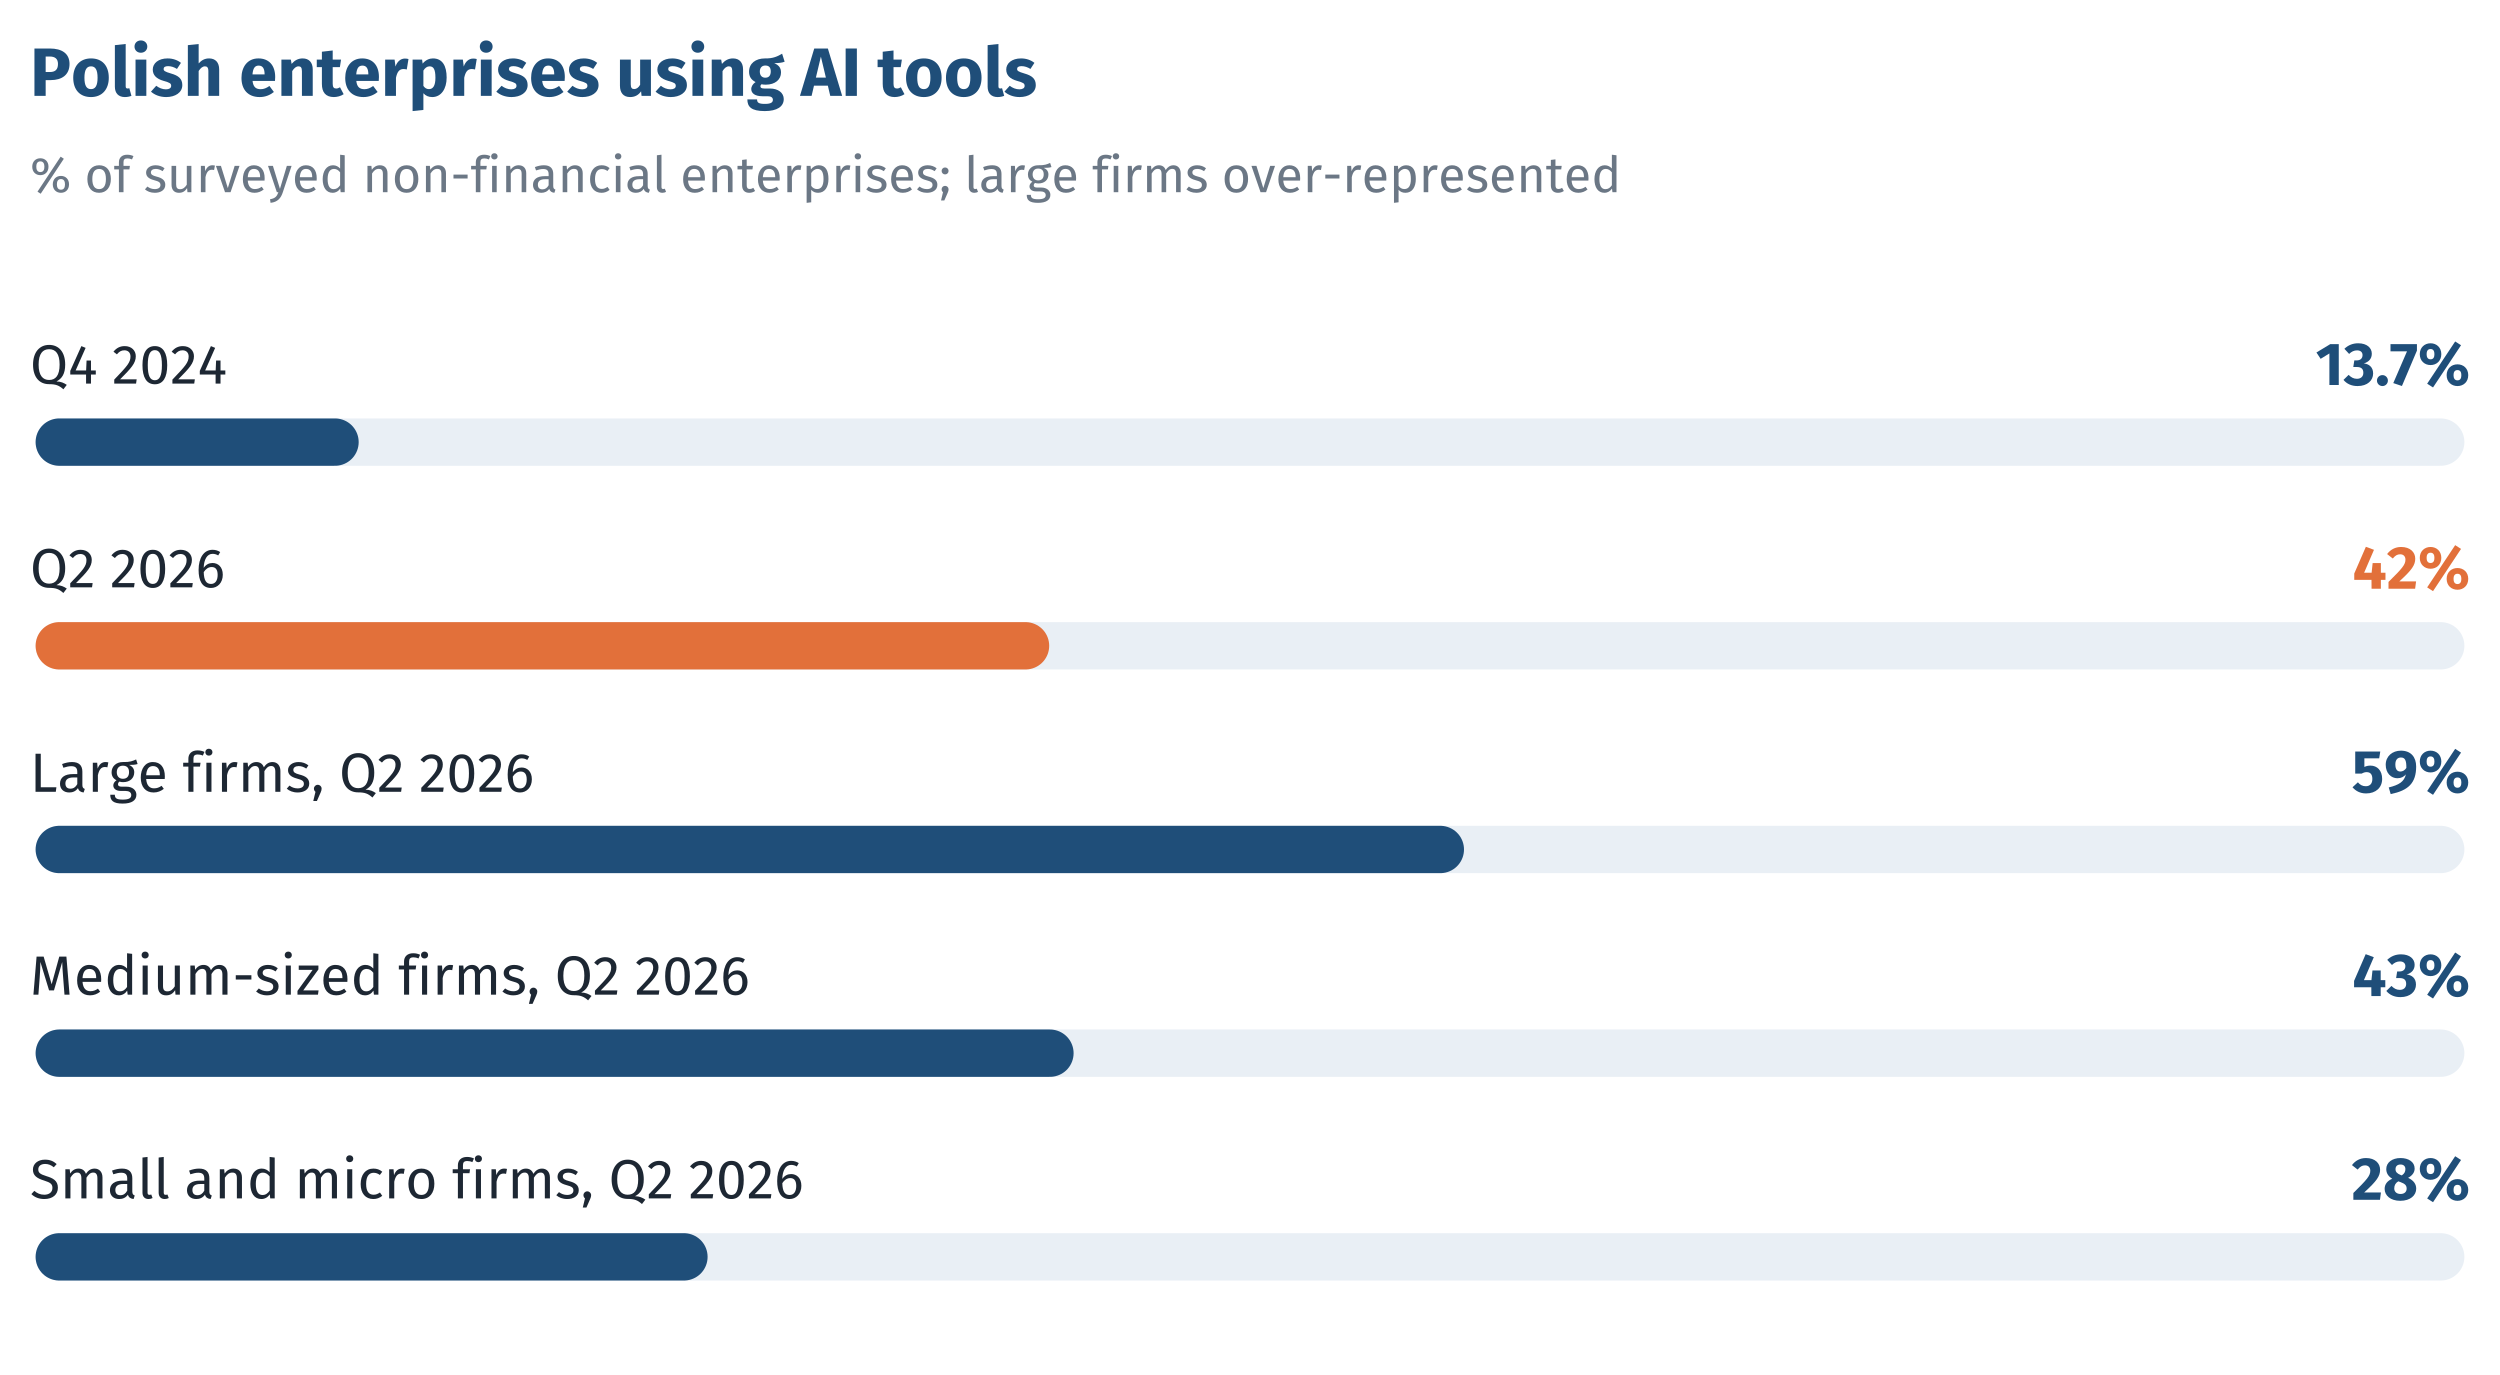
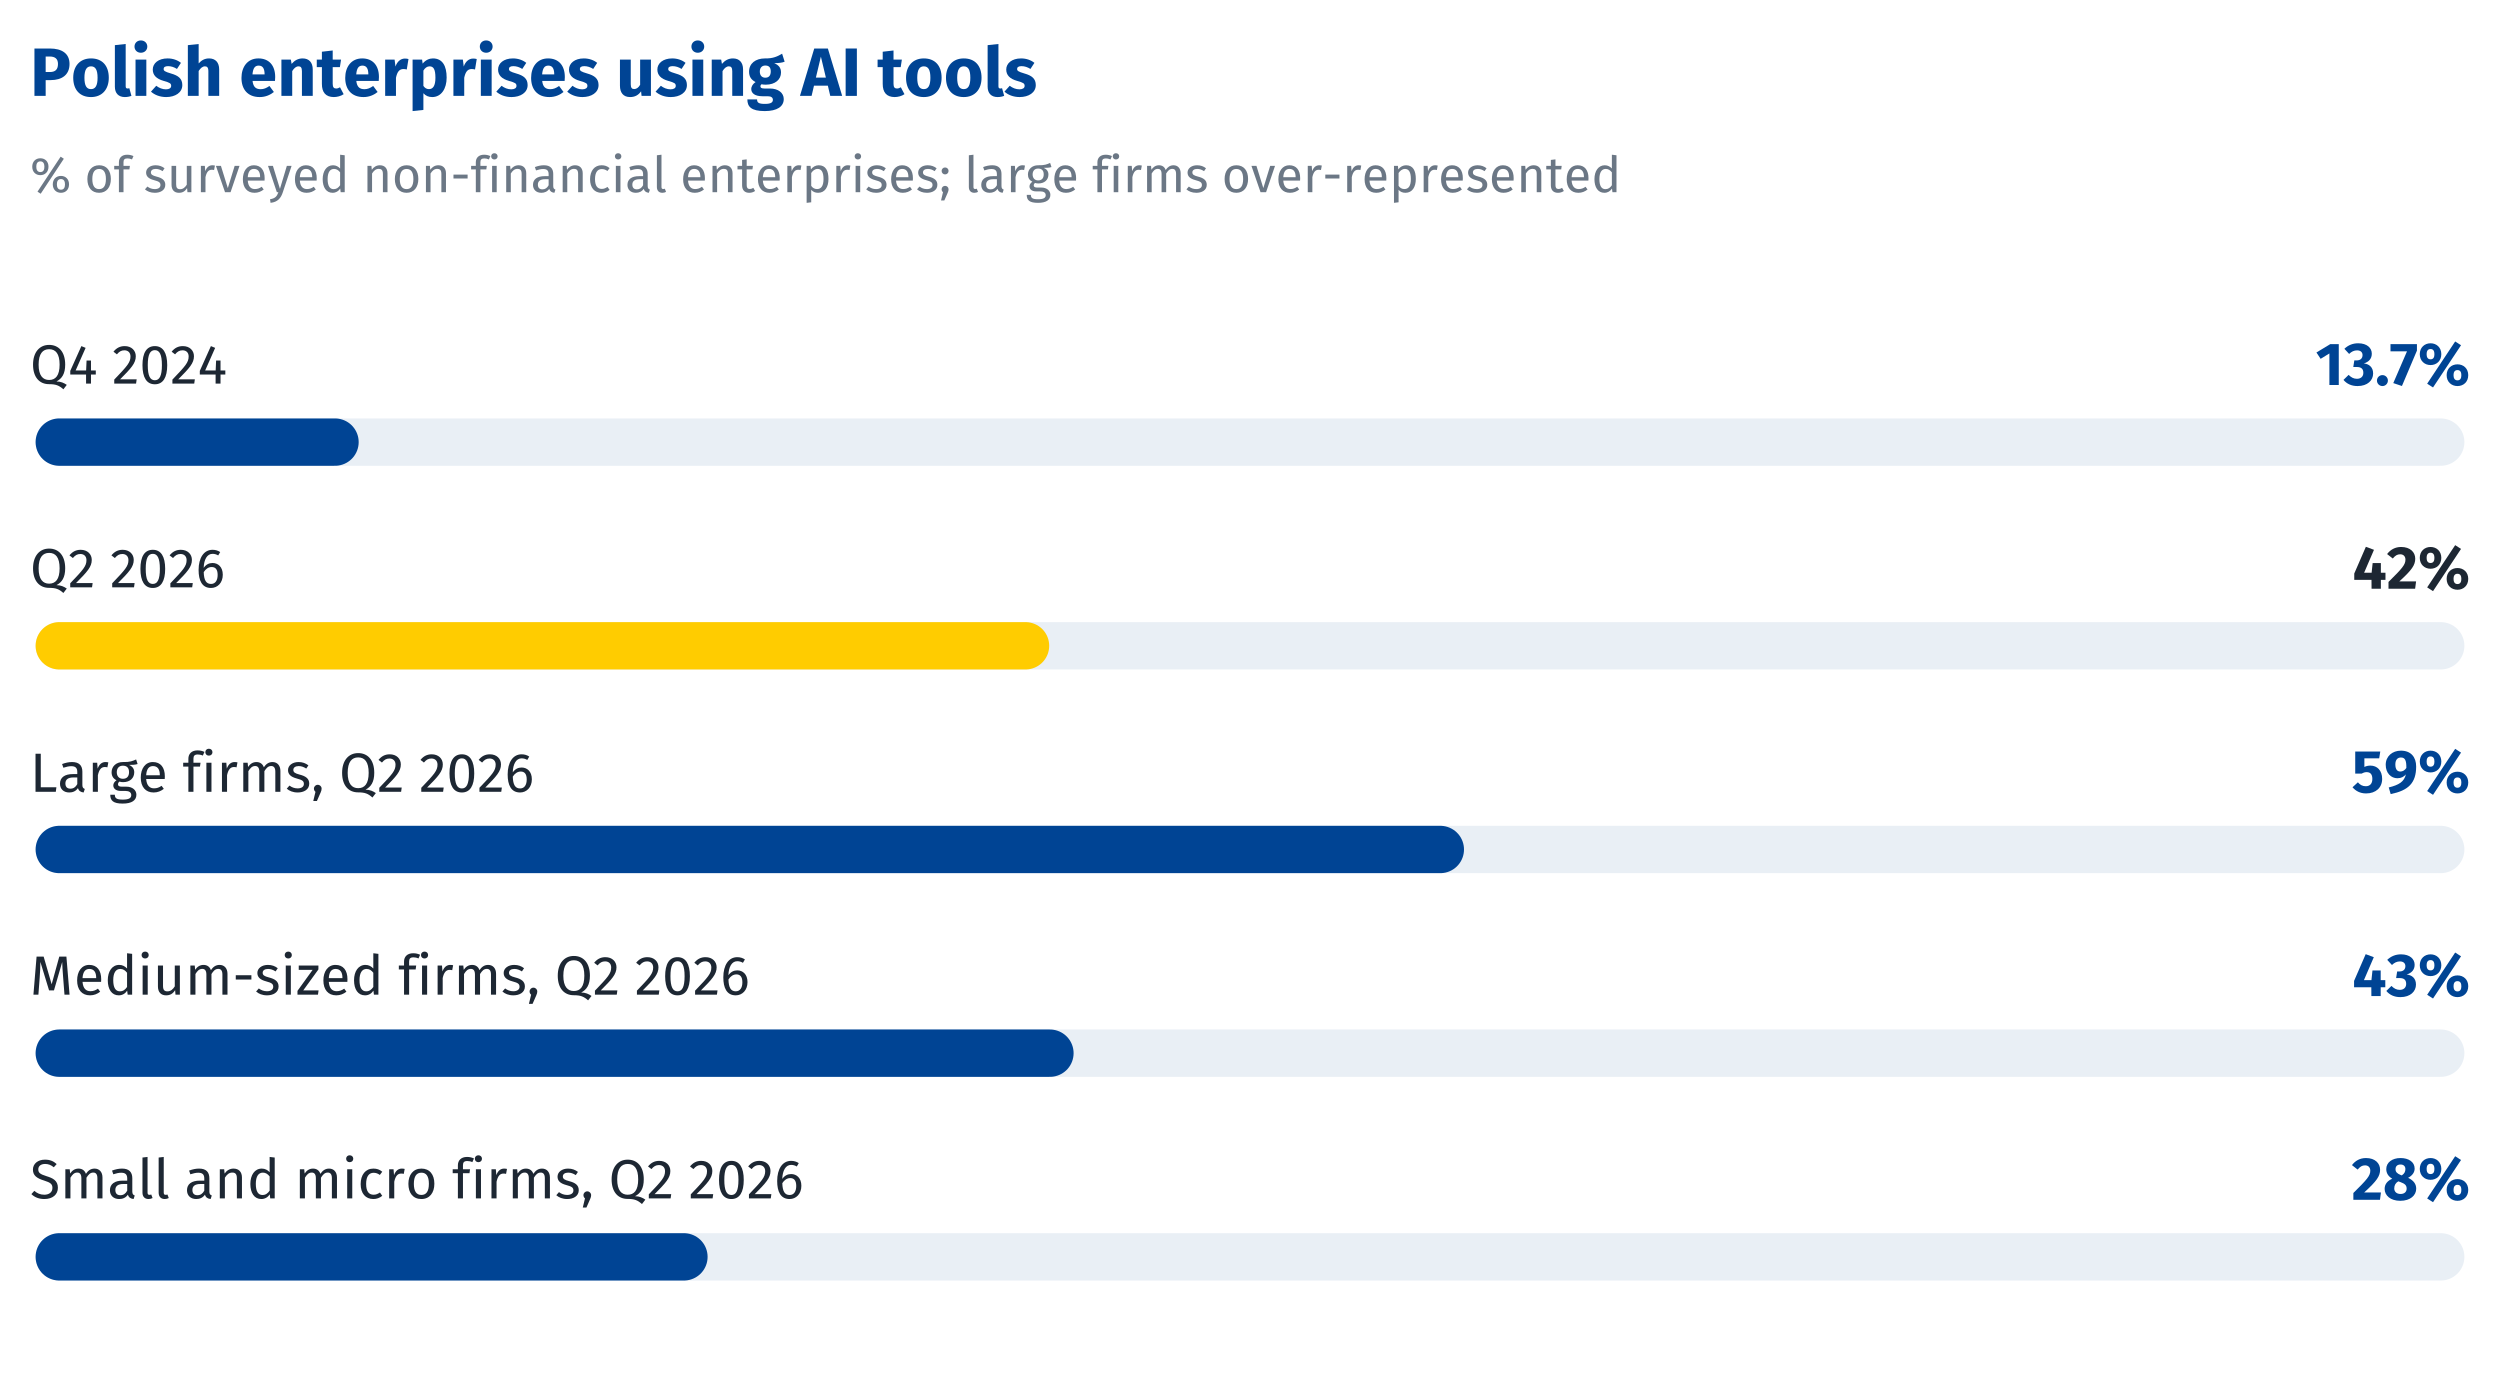
<svg xmlns="http://www.w3.org/2000/svg" xmlns:xlink="http://www.w3.org/1999/xlink" width="475.2pt" height="261.36pt" viewBox="0 0 475.2 261.36" version="1.1">
  <defs>
    <style type="text/css">*{stroke-linejoin: round; stroke-linecap: butt}</style>
  </defs>
  <g id="figure_1">
    <g id="patch_1">
      <path d="M 0 261.36  L 475.2 261.36  L 475.2 0  L 0 0  L 0 261.36  z " style="fill: none" />
    </g>
    <g id="axes_1">
      <g id="line2d_1">
-         <path d="M 11.268 84.036  L 463.932 84.036  " clip-path="url(#p36717ff210)" style="fill: none; stroke: #e9eff5; stroke-width: 9; stroke-linecap: round" />
+         <path d="M 11.268 84.036  L 463.932 84.036  " clip-path="url(#p7f6b5320e0)" style="fill: none; stroke: #e9eff5; stroke-width: 9; stroke-linecap: round" />
      </g>
      <g id="line2d_2">
-         <path d="M 11.268 122.753  L 463.932 122.753  " clip-path="url(#p36717ff210)" style="fill: none; stroke: #e9eff5; stroke-width: 9; stroke-linecap: round" />
+         <path d="M 11.268 122.753  L 463.932 122.753  " clip-path="url(#p7f6b5320e0)" style="fill: none; stroke: #e9eff5; stroke-width: 9; stroke-linecap: round" />
      </g>
      <g id="line2d_3">
-         <path d="M 11.268 161.47  L 463.932 161.47  " clip-path="url(#p36717ff210)" style="fill: none; stroke: #e9eff5; stroke-width: 9; stroke-linecap: round" />
+         <path d="M 11.268 161.47  L 463.932 161.47  " clip-path="url(#p7f6b5320e0)" style="fill: none; stroke: #e9eff5; stroke-width: 9; stroke-linecap: round" />
      </g>
      <g id="line2d_4">
-         <path d="M 11.268 200.187  L 463.932 200.187  " clip-path="url(#p36717ff210)" style="fill: none; stroke: #e9eff5; stroke-width: 9; stroke-linecap: round" />
+         <path d="M 11.268 200.187  L 463.932 200.187  " clip-path="url(#p7f6b5320e0)" style="fill: none; stroke: #e9eff5; stroke-width: 9; stroke-linecap: round" />
      </g>
      <g id="line2d_5">
-         <path d="M 11.268 238.904  L 463.932 238.904  " clip-path="url(#p36717ff210)" style="fill: none; stroke: #e9eff5; stroke-width: 9; stroke-linecap: round" />
+         <path d="M 11.268 238.904  L 463.932 238.904  " clip-path="url(#p7f6b5320e0)" style="fill: none; stroke: #e9eff5; stroke-width: 9; stroke-linecap: round" />
      </g>
      <g id="line2d_6">
-         <path d="M 11.268 84.036  L 63.677 84.036  " clip-path="url(#p36717ff210)" style="fill: none; stroke: #1f4e79; stroke-width: 9; stroke-linecap: round" />
+         <path d="M 11.268 84.036  L 63.677 84.036  " clip-path="url(#p7f6b5320e0)" style="fill: none; stroke: #004494; stroke-width: 9; stroke-linecap: round" />
      </g>
      <g id="line2d_7">
-         <path d="M 11.268 122.753  L 194.931 122.753  " clip-path="url(#p36717ff210)" style="fill: none; stroke: #e2703a; stroke-width: 9; stroke-linecap: round" />
+         <path d="M 11.268 122.753  L 194.931 122.753  " clip-path="url(#p7f6b5320e0)" style="fill: none; stroke: #ffcc00; stroke-width: 9; stroke-linecap: round" />
      </g>
      <g id="line2d_8">
-         <path d="M 11.268 161.47  L 273.776 161.47  " clip-path="url(#p36717ff210)" style="fill: none; stroke: #1f4e79; stroke-width: 9; stroke-linecap: round" />
+         <path d="M 11.268 161.47  L 273.776 161.47  " clip-path="url(#p7f6b5320e0)" style="fill: none; stroke: #004494; stroke-width: 9; stroke-linecap: round" />
      </g>
      <g id="line2d_9">
-         <path d="M 11.268 200.187  L 199.569 200.187  " clip-path="url(#p36717ff210)" style="fill: none; stroke: #1f4e79; stroke-width: 9; stroke-linecap: round" />
+         <path d="M 11.268 200.187  L 199.569 200.187  " clip-path="url(#p7f6b5320e0)" style="fill: none; stroke: #004494; stroke-width: 9; stroke-linecap: round" />
      </g>
      <g id="line2d_10">
-         <path d="M 11.268 238.904  L 130 238.904  " clip-path="url(#p36717ff210)" style="fill: none; stroke: #1f4e79; stroke-width: 9; stroke-linecap: round" />
+         <path d="M 11.268 238.904  L 130 238.904  " clip-path="url(#p7f6b5320e0)" style="fill: none; stroke: #004494; stroke-width: 9; stroke-linecap: round" />
      </g>
      <g id="text_1">
        <g style="fill: #1d2733" transform="translate(5.7024 72.91753) scale(0.105 -0.105)">
          <defs>
            <path id="FiraSans-Regular-51" d="M 3066 250  C 3693 576 4077 1120 4077 2202  C 4077 3686 3322 4486 2214 4486  C 1114 4486 352 3648 352 2195  C 352 717 1114 -64 2202 -64  C 3002 -64 3366 -211 3866 -659  L 4262 -147  C 3949 70 3571 250 3066 250  z M 998 2195  C 998 3469 1478 3987 2214 3987  C 2970 3987 3430 3469 3430 2202  C 3430 922 2957 422 2214 422  C 1498 422 998 922 998 2195  z " transform="scale(0.015625)" />
            <path id="FiraSans-Regular-34" d="M 3213 1523  L 2656 1523  L 2656 2675  L 2144 2675  L 2093 1523  L 877 1523  L 2035 4141  L 1542 4346  L 256 1478  L 256 1056  L 2086 1056  L 2086 0  L 2656 0  L 2656 1056  L 3213 1056  L 3213 1523  z " transform="scale(0.015625)" />
            <path id="FiraSans-Regular-20" transform="scale(0.015625)" />
            <path id="FiraSans-Regular-32" d="M 1459 4346  C 922 4346 506 4128 160 3699  L 557 3392  C 832 3718 1069 3859 1427 3859  C 1843 3859 2131 3597 2131 3149  C 2131 2451 1760 2042 250 467  L 250 0  L 2778 0  L 2848 493  L 922 493  C 2234 1805 2746 2374 2746 3174  C 2746 3840 2246 4346 1459 4346  z " transform="scale(0.015625)" />
            <path id="FiraSans-Regular-30" d="M 1786 4346  C 826 4346 352 3558 352 2138  C 352 717 826 -77 1786 -77  C 2746 -77 3219 717 3219 2138  C 3219 3552 2746 4346 1786 4346  z M 1786 3878  C 2317 3878 2605 3392 2605 2138  C 2605 877 2317 390 1786 390  C 1248 390 966 877 966 2138  C 966 3392 1248 3878 1786 3878  z " transform="scale(0.015625)" />
          </defs>
          <use xlink:href="#FiraSans-Regular-51" />
          <use xlink:href="#FiraSans-Regular-34" transform="translate(68.89999 0)" />
          <use xlink:href="#FiraSans-Regular-20" transform="translate(122.1 0)" />
          <use xlink:href="#FiraSans-Regular-32" transform="translate(148.6 0)" />
          <use xlink:href="#FiraSans-Regular-30" transform="translate(198.1 0)" />
          <use xlink:href="#FiraSans-Regular-32" transform="translate(253.8999 0)" />
          <use xlink:href="#FiraSans-Regular-34" transform="translate(303.3999 0)" />
        </g>
      </g>
      <g id="text_2">
-         <g style="fill: #1f4e79" transform="translate(440.16 73.18604) scale(0.115 -0.115)">
+         <g style="fill: #004494" transform="translate(440.16 73.18604) scale(0.115 -0.115)">
          <defs>
            <path id="FiraSans-Bold-31" d="M 2445 4326  L 1542 4326  L 83 3443  L 525 2771  L 1453 3341  L 1453 0  L 2445 0  L 2445 4326  z " transform="scale(0.015625)" />
            <path id="FiraSans-Bold-33" d="M 1530 4416  C 954 4416 474 4218 70 3834  L 570 3290  C 826 3539 1094 3667 1414 3667  C 1766 3667 1990 3482 1990 3168  C 1990 2810 1754 2605 1370 2605  L 1120 2605  L 1011 1907  L 1370 1907  C 1824 1907 2074 1741 2074 1286  C 2074 890 1798 659 1402 659  C 1062 659 806 787 518 1075  L -26 544  C 314 134 806 -109 1459 -109  C 2528 -109 3110 499 3110 1222  C 3110 1907 2662 2227 2125 2285  C 2656 2438 2970 2790 2970 3315  C 2970 3923 2464 4416 1530 4416  z " transform="scale(0.015625)" />
            <path id="FiraSans-Bold-2e" d="M 768 1050  C 442 1050 186 787 186 474  C 186 154 442 -109 768 -109  C 1088 -109 1344 154 1344 474  C 1344 787 1088 1050 768 1050  z " transform="scale(0.015625)" />
            <path id="FiraSans-Bold-37" d="M 2880 4326  L 83 4326  L 83 3565  L 1830 3565  L 378 205  L 1293 -102  L 2880 3642  L 2880 4326  z " transform="scale(0.015625)" />
            <path id="FiraSans-Bold-25" d="M 3930 4608  L 966 141  L 1587 -256  L 4550 4211  L 3930 4608  z M 1325 4416  C 691 4416 186 3968 186 3264  C 186 2560 691 2112 1325 2112  C 1965 2112 2464 2560 2464 3264  C 2464 3968 1965 4416 1325 4416  z M 1325 3808  C 1658 3808 1734 3533 1734 3264  C 1734 2989 1658 2720 1325 2720  C 992 2720 909 2995 909 3264  C 909 3539 992 3808 1325 3808  z M 4173 2189  C 3533 2189 3027 1747 3027 1043  C 3027 333 3533 -109 4173 -109  C 4813 -109 5312 333 5312 1043  C 5312 1747 4813 2189 4173 2189  z M 4173 1581  C 4506 1581 4582 1312 4582 1043  C 4582 768 4506 493 4173 493  C 3840 493 3757 774 3757 1043  C 3757 1312 3840 1581 4173 1581  z " transform="scale(0.015625)" />
          </defs>
          <use xlink:href="#FiraSans-Bold-31" />
          <use xlink:href="#FiraSans-Bold-33" transform="translate(46.39999 0)" />
          <use xlink:href="#FiraSans-Bold-2e" transform="translate(98.39998 0)" />
          <use xlink:href="#FiraSans-Bold-37" transform="translate(122.4 0)" />
          <use xlink:href="#FiraSans-Bold-25" transform="translate(169.2 0)" />
        </g>
      </g>
      <g id="text_3">
        <g style="fill: #1d2733" transform="translate(5.7024 111.6345) scale(0.105 -0.105)">
          <defs>
            <path id="FiraSans-Regular-36" d="M 1971 2816  C 1568 2816 1222 2650 941 2253  C 973 3232 1344 3878 1965 3878  C 2202 3878 2426 3814 2624 3693  L 2854 4083  C 2605 4250 2317 4346 1971 4346  C 960 4346 352 3411 352 2010  C 352 781 749 -77 1792 -77  C 2547 -77 3155 518 3155 1453  C 3155 2368 2598 2816 1971 2816  z M 1792 390  C 1222 390 973 826 947 1760  C 1165 2112 1485 2349 1869 2349  C 2272 2349 2560 2112 2560 1434  C 2560 806 2298 390 1792 390  z " transform="scale(0.015625)" />
          </defs>
          <use xlink:href="#FiraSans-Regular-51" />
          <use xlink:href="#FiraSans-Regular-32" transform="translate(68.89999 0)" />
          <use xlink:href="#FiraSans-Regular-20" transform="translate(118.4 0)" />
          <use xlink:href="#FiraSans-Regular-32" transform="translate(144.9 0)" />
          <use xlink:href="#FiraSans-Regular-30" transform="translate(194.3999 0)" />
          <use xlink:href="#FiraSans-Regular-32" transform="translate(250.1999 0)" />
          <use xlink:href="#FiraSans-Regular-36" transform="translate(299.6999 0)" />
        </g>
      </g>
      <g id="text_4">
-         <g style="fill: #e2703a" transform="translate(447.175 111.903) scale(0.115 -0.115)">
+         <g style="fill: #1d2733" transform="translate(447.175 111.903) scale(0.115 -0.115)">
          <defs>
            <path id="FiraSans-Bold-34" d="M 3482 1690  L 2995 1690  L 2995 2714  L 2125 2714  L 2016 1690  L 1222 1690  L 2266 4115  L 1408 4435  L 179 1606  L 179 934  L 2003 934  L 2010 0  L 2995 0  L 2995 934  L 3482 934  L 3482 1690  z " transform="scale(0.015625)" />
            <path id="FiraSans-Bold-32" d="M 1523 4416  C 877 4416 384 4122 38 3667  L 640 3194  C 890 3501 1107 3642 1421 3642  C 1760 3642 1978 3430 1978 3078  C 1978 2541 1638 2150 186 717  L 186 0  L 3002 0  L 3104 774  L 1331 774  C 2682 2003 3014 2509 3014 3181  C 3014 3853 2490 4416 1523 4416  z " transform="scale(0.015625)" />
          </defs>
          <use xlink:href="#FiraSans-Bold-34" />
          <use xlink:href="#FiraSans-Bold-32" transform="translate(56.49999 0)" />
          <use xlink:href="#FiraSans-Bold-25" transform="translate(108.2 0)" />
        </g>
      </g>
      <g id="text_5">
        <g style="fill: #1d2733" transform="translate(5.7024 150.509) scale(0.105 -0.105)">
          <defs>
            <path id="FiraSans-Regular-4c" d="M 1248 4410  L 640 4410  L 640 0  L 2989 0  L 3059 531  L 1248 531  L 1248 4410  z " transform="scale(0.015625)" />
            <path id="FiraSans-Regular-61" d="M 2880 787  L 2880 2330  C 2880 3034 2509 3450 1696 3450  C 1318 3450 947 3373 531 3219  L 678 2790  C 1024 2906 1338 2970 1587 2970  C 2054 2970 2291 2790 2291 2304  L 2291 2054  L 1773 2054  C 832 2054 288 1664 288 941  C 288 339 691 -77 1363 -77  C 1773 -77 2131 77 2368 429  C 2470 96 2688 -38 3027 -77  L 3162 333  C 2989 397 2880 493 2880 787  z M 1498 365  C 1114 365 915 576 915 973  C 915 1434 1229 1664 1850 1664  L 2291 1664  L 2291 890  C 2099 538 1843 365 1498 365  z " transform="scale(0.015625)" />
            <path id="FiraSans-Regular-72" d="M 2074 3450  C 1664 3450 1350 3194 1171 2688  L 1114 3373  L 608 3373  L 608 0  L 1197 0  L 1197 1926  C 1338 2573 1581 2874 2003 2874  C 2125 2874 2195 2861 2298 2835  L 2406 3411  C 2304 3437 2182 3450 2074 3450  z " transform="scale(0.015625)" />
            <path id="FiraSans-Regular-67" d="M 3155 3750  C 2758 3571 2451 3430 1613 3450  C 870 3450 314 2963 314 2272  C 314 1837 493 1542 883 1338  C 640 1178 512 960 512 742  C 512 403 781 102 1382 102  L 1914 102  C 2336 102 2592 -58 2592 -378  C 2592 -717 2336 -902 1606 -902  C 864 -902 691 -723 691 -339  L 160 -339  C 160 -1024 506 -1363 1606 -1363  C 2650 -1363 3187 -992 3187 -339  C 3187 198 2726 595 2035 595  L 1498 595  C 1152 595 1056 717 1056 870  C 1056 992 1126 1114 1222 1184  C 1363 1139 1498 1120 1651 1120  C 2458 1120 2938 1600 2938 2266  C 2938 2656 2739 2938 2342 3117  C 2726 3117 3046 3130 3328 3219  L 3155 3750  z M 1613 3027  C 2093 3027 2336 2771 2336 2278  C 2336 1792 2086 1510 1626 1510  C 1165 1510 915 1824 915 2272  C 915 2714 1158 3027 1613 3027  z " transform="scale(0.015625)" />
            <path id="FiraSans-Regular-65" d="M 3155 1786  C 3155 2816 2675 3450 1766 3450  C 896 3450 365 2701 365 1651  C 365 582 915 -77 1856 -77  C 2323 -77 2701 83 3034 346  L 2778 698  C 2483 493 2234 403 1901 403  C 1414 403 1050 704 992 1485  L 3142 1485  C 3149 1562 3155 1670 3155 1786  z M 2573 1920  L 992 1920  C 1037 2669 1331 2982 1779 2982  C 2310 2982 2573 2618 2573 1958  L 2573 1920  z " transform="scale(0.015625)" />
            <path id="FiraSans-Regular-66" d="M 1754 4326  C 1926 4326 2125 4294 2342 4198  L 2528 4627  C 2259 4742 2042 4800 1722 4800  C 1037 4800 666 4397 666 3834  L 666 3373  L 64 3373  L 64 2918  L 666 2918  L 666 0  L 1254 0  L 1254 2918  L 2010 2918  L 2074 3373  L 1254 3373  L 1254 3840  C 1254 4166 1382 4326 1754 4326  z " transform="scale(0.015625)" />
            <path id="FiraSans-Regular-69" d="M 896 4992  C 653 4992 486 4819 486 4589  C 486 4365 653 4192 896 4192  C 1146 4192 1312 4365 1312 4589  C 1312 4819 1146 4992 896 4992  z M 1197 3373  L 608 3373  L 608 0  L 1197 0  L 1197 3373  z " transform="scale(0.015625)" />
            <path id="FiraSans-Regular-6d" d="M 3994 3450  C 3539 3450 3232 3206 2989 2842  C 2861 3226 2554 3450 2138 3450  C 1696 3450 1389 3219 1165 2880  L 1114 3373  L 608 3373  L 608 0  L 1197 0  L 1197 2394  C 1421 2752 1626 2989 1990 2989  C 2246 2989 2464 2842 2464 2336  L 2464 0  L 3053 0  L 3053 2394  C 3283 2752 3482 2989 3846 2989  C 4102 2989 4320 2842 4320 2336  L 4320 0  L 4909 0  L 4909 2419  C 4909 3053 4544 3450 3994 3450  z " transform="scale(0.015625)" />
            <path id="FiraSans-Regular-73" d="M 1523 3450  C 826 3450 307 3059 307 2522  C 307 2048 595 1734 1325 1542  C 1978 1370 2144 1242 2144 909  C 2144 589 1862 397 1421 397  C 1056 397 742 518 474 723  L 160 365  C 454 109 864 -77 1434 -77  C 2118 -77 2765 243 2765 947  C 2765 1536 2355 1818 1645 1997  C 1101 2138 922 2266 922 2541  C 922 2810 1158 2982 1542 2982  C 1856 2982 2118 2886 2419 2694  L 2669 3066  C 2349 3309 1997 3450 1523 3450  z " transform="scale(0.015625)" />
            <path id="FiraSans-Regular-2c" d="M 762 813  C 512 813 320 614 320 371  C 320 218 390 83 499 0  L 243 -1062  L 666 -1062  L 1094 -83  C 1178 102 1210 230 1210 371  C 1210 614 1018 813 762 813  z " transform="scale(0.015625)" />
          </defs>
          <use xlink:href="#FiraSans-Regular-4c" />
          <use xlink:href="#FiraSans-Regular-61" transform="translate(49.79999 0)" />
          <use xlink:href="#FiraSans-Regular-72" transform="translate(104.2 0)" />
          <use xlink:href="#FiraSans-Regular-67" transform="translate(142.8 0)" />
          <use xlink:href="#FiraSans-Regular-65" transform="translate(194.8 0)" />
          <use xlink:href="#FiraSans-Regular-20" transform="translate(249.7999 0)" />
          <use xlink:href="#FiraSans-Regular-66" transform="translate(276.2999 0)" />
          <use xlink:href="#FiraSans-Regular-69" transform="translate(309.7999 0)" />
          <use xlink:href="#FiraSans-Regular-72" transform="translate(337.9999 0)" />
          <use xlink:href="#FiraSans-Regular-6d" transform="translate(376.5999 0)" />
          <use xlink:href="#FiraSans-Regular-73" transform="translate(462.2999 0)" />
          <use xlink:href="#FiraSans-Regular-2c" transform="translate(508.9999 0)" />
          <use xlink:href="#FiraSans-Regular-20" transform="translate(532.9999 0)" />
          <use xlink:href="#FiraSans-Regular-51" transform="translate(559.4998 0)" />
          <use xlink:href="#FiraSans-Regular-32" transform="translate(628.3998 0)" />
          <use xlink:href="#FiraSans-Regular-20" transform="translate(677.8998 0)" />
          <use xlink:href="#FiraSans-Regular-32" transform="translate(704.3998 0)" />
          <use xlink:href="#FiraSans-Regular-30" transform="translate(753.8998 0)" />
          <use xlink:href="#FiraSans-Regular-32" transform="translate(809.6998 0)" />
          <use xlink:href="#FiraSans-Regular-36" transform="translate(859.1998 0)" />
        </g>
      </g>
      <g id="text_6">
-         <g style="fill: #1f4e79" transform="translate(447.0151 150.62) scale(0.115 -0.115)">
+         <g style="fill: #004494" transform="translate(447.0151 150.62) scale(0.115 -0.115)">
          <defs>
            <path id="FiraSans-Bold-35" d="M 3021 4326  L 371 4326  L 371 1990  L 1056 1990  C 1254 2099 1402 2144 1574 2144  C 1933 2144 2182 1958 2182 1421  C 2182 922 1920 653 1485 653  C 1133 653 870 806 653 1069  L 83 544  C 410 166 864 -109 1523 -109  C 2554 -109 3219 512 3219 1427  C 3219 2323 2688 2835 1978 2835  C 1773 2835 1555 2797 1338 2694  L 1338 3603  L 2906 3603  L 3021 4326  z " transform="scale(0.015625)" />
            <path id="FiraSans-Bold-39" d="M 1773 4416  C 870 4416 166 3827 166 2925  C 166 2035 730 1498 1402 1498  C 1811 1498 2086 1658 2298 1907  C 2125 1139 1574 787 486 525  L 691 -179  C 2541 198 3386 973 3386 2739  C 3386 3725 2842 4416 1773 4416  z M 1715 2208  C 1421 2208 1184 2394 1184 2957  C 1184 3443 1414 3693 1773 3693  C 2202 3693 2362 3405 2349 2586  C 2182 2336 1958 2208 1715 2208  z " transform="scale(0.015625)" />
          </defs>
          <use xlink:href="#FiraSans-Bold-35" />
          <use xlink:href="#FiraSans-Bold-39" transform="translate(53.59999 0)" />
          <use xlink:href="#FiraSans-Bold-25" transform="translate(109.6 0)" />
        </g>
      </g>
      <g id="text_7">
        <g style="fill: #1d2733" transform="translate(5.7024 189.0685) scale(0.105 -0.105)">
          <defs>
            <path id="FiraSans-Regular-4d" d="M 4218 4410  L 3392 4410  L 2509 1203  L 1581 4410  L 762 4410  L 397 0  L 973 0  L 1120 1946  C 1171 2592 1203 3277 1203 3795  L 2208 499  L 2778 499  L 3731 3789  C 3738 3424 3782 2682 3840 1990  L 3994 0  L 4582 0  L 4218 4410  z " transform="scale(0.015625)" />
            <path id="FiraSans-Regular-64" d="M 2630 4800  L 2630 3034  C 2406 3270 2118 3450 1722 3450  C 896 3450 397 2701 397 1670  C 397 621 851 -77 1670 -77  C 2086 -77 2426 128 2643 467  L 2701 0  L 3219 0  L 3219 4730  L 2630 4800  z M 1798 390  C 1312 390 1030 794 1030 1683  C 1030 2560 1344 2982 1850 2982  C 2182 2982 2419 2810 2630 2541  L 2630 890  C 2406 576 2176 390 1798 390  z " transform="scale(0.015625)" />
            <path id="FiraSans-Regular-75" d="M 3117 3373  L 2528 3373  L 2528 966  C 2323 627 2048 384 1683 384  C 1318 384 1165 557 1165 1018  L 1165 3373  L 576 3373  L 576 954  C 576 294 928 -77 1517 -77  C 1997 -77 2310 115 2566 525  L 2611 0  L 3117 0  L 3117 3373  z " transform="scale(0.015625)" />
            <path id="FiraSans-Regular-2d" d="M 384 1754  L 2195 1754  L 2195 2253  L 384 2253  L 384 1754  z " transform="scale(0.015625)" />
            <path id="FiraSans-Regular-7a" d="M 2586 3373  L 307 3373  L 307 2874  L 1914 2874  L 160 442  L 160 0  L 2534 0  L 2605 493  L 826 493  L 2586 2925  L 2586 3373  z " transform="scale(0.015625)" />
          </defs>
          <use xlink:href="#FiraSans-Regular-4d" />
          <use xlink:href="#FiraSans-Regular-65" transform="translate(79.59999 0)" />
          <use xlink:href="#FiraSans-Regular-64" transform="translate(134.6 0)" />
          <use xlink:href="#FiraSans-Regular-69" transform="translate(194.4 0)" />
          <use xlink:href="#FiraSans-Regular-75" transform="translate(222.6 0)" />
          <use xlink:href="#FiraSans-Regular-6d" transform="translate(280.8 0)" />
          <use xlink:href="#FiraSans-Regular-2d" transform="translate(366.4999 0)" />
          <use xlink:href="#FiraSans-Regular-73" transform="translate(406.7999 0)" />
          <use xlink:href="#FiraSans-Regular-69" transform="translate(453.4999 0)" />
          <use xlink:href="#FiraSans-Regular-7a" transform="translate(481.6999 0)" />
          <use xlink:href="#FiraSans-Regular-65" transform="translate(525.3999 0)" />
          <use xlink:href="#FiraSans-Regular-64" transform="translate(580.3999 0)" />
          <use xlink:href="#FiraSans-Regular-20" transform="translate(640.1999 0)" />
          <use xlink:href="#FiraSans-Regular-66" transform="translate(666.6999 0)" />
          <use xlink:href="#FiraSans-Regular-69" transform="translate(700.1999 0)" />
          <use xlink:href="#FiraSans-Regular-72" transform="translate(728.3999 0)" />
          <use xlink:href="#FiraSans-Regular-6d" transform="translate(766.9998 0)" />
          <use xlink:href="#FiraSans-Regular-73" transform="translate(852.6998 0)" />
          <use xlink:href="#FiraSans-Regular-2c" transform="translate(899.3998 0)" />
          <use xlink:href="#FiraSans-Regular-20" transform="translate(923.3998 0)" />
          <use xlink:href="#FiraSans-Regular-51" transform="translate(949.8998 0)" />
          <use xlink:href="#FiraSans-Regular-32" transform="translate(1018.8 0)" />
          <use xlink:href="#FiraSans-Regular-20" transform="translate(1068.3 0)" />
          <use xlink:href="#FiraSans-Regular-32" transform="translate(1094.8 0)" />
          <use xlink:href="#FiraSans-Regular-30" transform="translate(1144.3 0)" />
          <use xlink:href="#FiraSans-Regular-32" transform="translate(1200.1 0)" />
          <use xlink:href="#FiraSans-Regular-36" transform="translate(1249.6 0)" />
        </g>
      </g>
      <g id="text_8">
-         <g style="fill: #1f4e79" transform="translate(447.1409 189.337) scale(0.115 -0.115)">
+         <g style="fill: #004494" transform="translate(447.1409 189.337) scale(0.115 -0.115)">
          <use xlink:href="#FiraSans-Bold-34" />
          <use xlink:href="#FiraSans-Bold-33" transform="translate(56.49999 0)" />
          <use xlink:href="#FiraSans-Bold-25" transform="translate(108.5 0)" />
        </g>
      </g>
      <g id="text_9">
        <g style="fill: #1d2733" transform="translate(5.7024 227.7855) scale(0.105 -0.105)">
          <defs>
            <path id="FiraSans-Regular-53" d="M 1728 4486  C 915 4486 339 4013 339 3334  C 339 2650 787 2323 1645 2061  C 2394 1830 2598 1638 2598 1210  C 2598 678 2170 422 1651 422  C 1171 422 826 595 499 870  L 160 493  C 525 134 1024 -77 1658 -77  C 2650 -77 3232 461 3232 1229  C 3232 2074 2630 2349 1926 2566  C 1133 2810 960 2989 960 3360  C 960 3782 1312 3987 1754 3987  C 2118 3987 2426 3872 2758 3603  L 3091 3974  C 2720 4307 2336 4486 1728 4486  z " transform="scale(0.015625)" />
            <path id="FiraSans-Regular-6c" d="M 1280 -77  C 1453 -77 1619 -32 1747 38  L 1594 448  C 1530 422 1459 410 1376 410  C 1222 410 1165 499 1165 678  L 1165 4800  L 576 4730  L 576 666  C 576 186 851 -77 1280 -77  z " transform="scale(0.015625)" />
            <path id="FiraSans-Regular-6e" d="M 2195 3450  C 1754 3450 1395 3219 1165 2874  L 1114 3373  L 608 3373  L 608 0  L 1197 0  L 1197 2394  C 1421 2752 1677 2989 2054 2989  C 2381 2989 2586 2842 2586 2336  L 2586 0  L 3174 0  L 3174 2419  C 3174 3059 2816 3450 2195 3450  z " transform="scale(0.015625)" />
            <path id="FiraSans-Regular-63" d="M 1837 3450  C 922 3450 365 2733 365 1658  C 365 570 928 -77 1837 -77  C 2227 -77 2566 51 2867 294  L 2598 678  C 2342 512 2144 422 1862 422  C 1331 422 998 787 998 1670  C 998 2547 1331 2963 1862 2963  C 2144 2963 2355 2880 2586 2714  L 2867 3085  C 2554 3347 2234 3450 1837 3450  z " transform="scale(0.015625)" />
            <path id="FiraSans-Regular-6f" d="M 1875 3450  C 915 3450 365 2726 365 1683  C 365 614 909 -77 1869 -77  C 2822 -77 3373 646 3373 1690  C 3373 2758 2835 3450 1875 3450  z M 1875 2976  C 2432 2976 2739 2566 2739 1690  C 2739 806 2432 397 1869 397  C 1306 397 998 806 998 1683  C 998 2566 1312 2976 1875 2976  z " transform="scale(0.015625)" />
          </defs>
          <use xlink:href="#FiraSans-Regular-53" />
          <use xlink:href="#FiraSans-Regular-6d" transform="translate(54.49999 0)" />
          <use xlink:href="#FiraSans-Regular-61" transform="translate(140.2 0)" />
          <use xlink:href="#FiraSans-Regular-6c" transform="translate(194.6 0)" />
          <use xlink:href="#FiraSans-Regular-6c" transform="translate(223.8999 0)" />
          <use xlink:href="#FiraSans-Regular-20" transform="translate(253.1999 0)" />
          <use xlink:href="#FiraSans-Regular-61" transform="translate(279.6999 0)" />
          <use xlink:href="#FiraSans-Regular-6e" transform="translate(334.0999 0)" />
          <use xlink:href="#FiraSans-Regular-64" transform="translate(392.6999 0)" />
          <use xlink:href="#FiraSans-Regular-20" transform="translate(452.4999 0)" />
          <use xlink:href="#FiraSans-Regular-6d" transform="translate(478.9999 0)" />
          <use xlink:href="#FiraSans-Regular-69" transform="translate(564.6999 0)" />
          <use xlink:href="#FiraSans-Regular-63" transform="translate(592.8999 0)" />
          <use xlink:href="#FiraSans-Regular-72" transform="translate(640.6998 0)" />
          <use xlink:href="#FiraSans-Regular-6f" transform="translate(679.2998 0)" />
          <use xlink:href="#FiraSans-Regular-20" transform="translate(737.6998 0)" />
          <use xlink:href="#FiraSans-Regular-66" transform="translate(764.1998 0)" />
          <use xlink:href="#FiraSans-Regular-69" transform="translate(797.6998 0)" />
          <use xlink:href="#FiraSans-Regular-72" transform="translate(825.8998 0)" />
          <use xlink:href="#FiraSans-Regular-6d" transform="translate(864.4998 0)" />
          <use xlink:href="#FiraSans-Regular-73" transform="translate(950.1998 0)" />
          <use xlink:href="#FiraSans-Regular-2c" transform="translate(996.8998 0)" />
          <use xlink:href="#FiraSans-Regular-20" transform="translate(1020.9 0)" />
          <use xlink:href="#FiraSans-Regular-51" transform="translate(1047.4 0)" />
          <use xlink:href="#FiraSans-Regular-32" transform="translate(1116.3 0)" />
          <use xlink:href="#FiraSans-Regular-20" transform="translate(1165.8 0)" />
          <use xlink:href="#FiraSans-Regular-32" transform="translate(1192.3 0)" />
          <use xlink:href="#FiraSans-Regular-30" transform="translate(1241.8 0)" />
          <use xlink:href="#FiraSans-Regular-32" transform="translate(1297.6 0)" />
          <use xlink:href="#FiraSans-Regular-36" transform="translate(1347.1 0)" />
        </g>
      </g>
      <g id="text_10">
-         <g style="fill: #1f4e79" transform="translate(446.9917 228.054) scale(0.115 -0.115)">
+         <g style="fill: #004494" transform="translate(446.9917 228.054) scale(0.115 -0.115)">
          <defs>
            <path id="FiraSans-Bold-38" d="M 2669 2323  C 3149 2579 3360 2931 3360 3302  C 3360 4006 2720 4416 1862 4416  C 992 4416 358 3949 358 3251  C 358 2854 538 2496 992 2227  C 493 2010 186 1664 186 1152  C 186 461 794 -109 1837 -109  C 2912 -109 3526 474 3526 1171  C 3526 1664 3258 2042 2669 2323  z M 1869 3731  C 2208 3731 2381 3533 2381 3251  C 2381 2989 2298 2784 2003 2579  L 1862 2630  C 1510 2778 1338 2938 1338 3238  C 1338 3565 1549 3731 1869 3731  z M 1869 614  C 1459 614 1203 845 1203 1203  C 1203 1530 1344 1786 1632 1952  L 1850 1875  C 2336 1696 2515 1530 2515 1178  C 2515 864 2298 614 1869 614  z " transform="scale(0.015625)" />
          </defs>
          <use xlink:href="#FiraSans-Bold-32" />
          <use xlink:href="#FiraSans-Bold-38" transform="translate(51.7 0)" />
          <use xlink:href="#FiraSans-Bold-25" transform="translate(109.8 0)" />
        </g>
      </g>
    </g>
    <g id="text_11">
-       <g style="fill: #1f4e79" transform="translate(5.7024 18.22789) scale(0.13 -0.13)">
+       <g style="fill: #004494" transform="translate(5.7024 18.22789) scale(0.13 -0.13)">
        <defs>
          <path id="FiraSans-Bold-50" d="M 1850 4435  L 416 4435  L 416 0  L 1466 0  L 1466 1478  L 1946 1478  C 2970 1478 3699 1958 3699 2989  C 3699 3962 2995 4435 1850 4435  z M 1856 2234  L 1466 2234  L 1466 3686  L 1837 3686  C 2355 3686 2618 3462 2618 2989  C 2618 2432 2330 2234 1856 2234  z " transform="scale(0.015625)" />
          <path id="FiraSans-Bold-6f" d="M 1869 3507  C 832 3507 205 2790 205 1702  C 205 557 838 -109 1869 -109  C 2906 -109 3533 608 3533 1696  C 3533 2842 2906 3507 1869 3507  z M 1869 2765  C 2278 2765 2483 2451 2483 1696  C 2483 960 2278 634 1869 634  C 1459 634 1254 947 1254 1702  C 1254 2438 1459 2765 1869 2765  z " transform="scale(0.015625)" />
          <path id="FiraSans-Bold-6c" d="M 1299 -109  C 1542 -109 1760 -58 1914 6  L 1715 723  C 1670 704 1619 691 1549 691  C 1427 691 1376 762 1376 902  L 1376 4858  L 365 4749  L 365 864  C 365 243 710 -109 1299 -109  z " transform="scale(0.015625)" />
          <path id="FiraSans-Bold-69" d="M 896 5190  C 544 5190 301 4941 301 4614  C 301 4288 544 4038 896 4038  C 1248 4038 1498 4288 1498 4614  C 1498 4941 1248 5190 896 5190  z M 1408 3398  L 397 3398  L 397 0  L 1408 0  L 1408 3398  z " transform="scale(0.015625)" />
          <path id="FiraSans-Bold-73" d="M 1594 3507  C 736 3507 205 3053 205 2470  C 205 1946 538 1600 1210 1408  C 1824 1235 1926 1165 1926 934  C 1926 730 1741 614 1434 614  C 1101 614 787 749 531 947  L 38 397  C 371 96 870 -109 1459 -109  C 2304 -109 2970 307 2970 1011  C 2970 1619 2592 1901 1920 2093  C 1312 2272 1222 2349 1222 2528  C 1222 2682 1357 2784 1632 2784  C 1926 2784 2208 2688 2470 2522  L 2842 3091  C 2528 3347 2086 3507 1594 3507  z " transform="scale(0.015625)" />
          <path id="FiraSans-Bold-68" d="M 2387 3507  C 1990 3507 1683 3347 1408 3040  L 1408 4851  L 397 4749  L 397 0  L 1408 0  L 1408 2330  C 1587 2605 1773 2765 1997 2765  C 2189 2765 2317 2669 2317 2310  L 2317 0  L 3328 0  L 3328 2483  C 3328 3130 2976 3507 2387 3507  z " transform="scale(0.015625)" />
          <path id="FiraSans-Bold-20" transform="scale(0.015625)" />
          <path id="FiraSans-Bold-65" d="M 3360 1766  C 3360 2867 2765 3507 1792 3507  C 762 3507 205 2701 205 1683  C 205 621 781 -109 1914 -109  C 2464 -109 2899 96 3238 365  L 2822 928  C 2528 723 2285 627 2010 627  C 1594 627 1306 794 1242 1402  L 3341 1402  C 3354 1504 3360 1658 3360 1766  z M 2368 2010  L 1235 2010  C 1286 2624 1478 2835 1818 2835  C 2221 2835 2362 2515 2368 2054  L 2368 2010  z " transform="scale(0.015625)" />
          <path id="FiraSans-Bold-6e" d="M 2387 3507  C 1965 3507 1638 3328 1350 2995  L 1280 3398  L 397 3398  L 397 0  L 1408 0  L 1408 2323  C 1587 2605 1773 2765 1997 2765  C 2195 2765 2317 2669 2317 2310  L 2317 0  L 3328 0  L 3328 2483  C 3328 3130 2976 3507 2387 3507  z " transform="scale(0.015625)" />
          <path id="FiraSans-Bold-74" d="M 2189 806  C 2054 723 1939 691 1824 691  C 1613 691 1504 806 1504 1133  L 1504 2694  L 2176 2694  L 2285 3398  L 1504 3398  L 1504 4250  L 493 4134  L 493 3398  L 13 3398  L 13 2694  L 493 2694  L 493 1120  C 493 320 858 -102 1606 -109  C 1914 -109 2272 -19 2528 160  L 2189 806  z " transform="scale(0.015625)" />
          <path id="FiraSans-Bold-72" d="M 2240 3494  C 1850 3494 1517 3213 1363 2746  L 1280 3398  L 397 3398  L 397 0  L 1408 0  L 1408 1696  C 1517 2208 1696 2515 2112 2515  C 2227 2515 2310 2496 2419 2470  L 2579 3450  C 2470 3482 2368 3494 2240 3494  z " transform="scale(0.015625)" />
          <path id="FiraSans-Bold-70" d="M 2298 3507  C 1984 3507 1619 3373 1338 3021  L 1286 3398  L 397 3398  L 397 -1421  L 1408 -1312  L 1408 250  C 1619 6 1901 -109 2234 -109  C 3072 -109 3584 659 3584 1709  C 3584 2810 3194 3507 2298 3507  z M 1926 634  C 1715 634 1549 730 1408 934  L 1408 2368  C 1555 2618 1760 2765 1978 2765  C 2330 2765 2534 2541 2534 1696  C 2534 934 2304 634 1926 634  z " transform="scale(0.015625)" />
          <path id="FiraSans-Bold-75" d="M 3264 3398  L 2253 3398  L 2253 1037  C 2106 781 1914 640 1702 640  C 1491 640 1376 742 1376 1088  L 1376 3398  L 365 3398  L 365 960  C 365 301 678 -109 1312 -109  C 1760 -109 2093 70 2342 429  L 2387 0  L 3264 0  L 3264 3398  z " transform="scale(0.015625)" />
          <path id="FiraSans-Bold-67" d="M 3290 3949  C 2880 3706 2445 3488 1690 3507  C 800 3507 198 3034 198 2266  C 198 1824 371 1523 806 1293  C 563 1139 403 890 403 640  C 403 275 704 -32 1446 -32  L 1939 -32  C 2278 -32 2426 -166 2426 -365  C 2426 -582 2285 -749 1690 -749  C 1075 -749 947 -621 947 -326  L 38 -326  C 38 -998 378 -1421 1664 -1421  C 2829 -1421 3443 -992 3443 -294  C 3443 275 2938 691 2144 691  L 1632 691  C 1306 691 1261 794 1261 896  C 1261 973 1299 1050 1370 1088  C 1491 1062 1619 1050 1760 1050  C 2643 1050 3187 1530 3187 2189  C 3187 2630 2976 2880 2547 3066  C 2976 3066 3290 3104 3526 3200  L 3290 3949  z M 1715 2842  C 2054 2842 2227 2669 2227 2291  C 2227 1901 2048 1702 1715 1702  C 1408 1702 1203 1907 1203 2278  C 1203 2630 1402 2842 1715 2842  z " transform="scale(0.015625)" />
          <path id="FiraSans-Bold-41" d="M 2752 0  L 3866 0  L 2528 4435  L 1254 4435  L -83 0  L 1005 0  L 1229 954  L 2528 954  L 2752 0  z M 1408 1715  L 1875 3674  L 2342 1715  L 1408 1715  z " transform="scale(0.015625)" />
          <path id="FiraSans-Bold-49" d="M 1466 4435  L 416 4435  L 416 0  L 1466 0  L 1466 4435  z " transform="scale(0.015625)" />
        </defs>
        <use xlink:href="#FiraSans-Bold-50" />
        <use xlink:href="#FiraSans-Bold-6f" transform="translate(59.99999 0)" />
        <use xlink:href="#FiraSans-Bold-6c" transform="translate(118.4 0)" />
        <use xlink:href="#FiraSans-Bold-69" transform="translate(148.1 0)" />
        <use xlink:href="#FiraSans-Bold-73" transform="translate(176.3 0)" />
        <use xlink:href="#FiraSans-Bold-68" transform="translate(224.6 0)" />
        <use xlink:href="#FiraSans-Bold-20" transform="translate(282.3 0)" />
        <use xlink:href="#FiraSans-Bold-65" transform="translate(306 0)" />
        <use xlink:href="#FiraSans-Bold-6e" transform="translate(361.3999 0)" />
        <use xlink:href="#FiraSans-Bold-74" transform="translate(419.0999 0)" />
        <use xlink:href="#FiraSans-Bold-65" transform="translate(457.6999 0)" />
        <use xlink:href="#FiraSans-Bold-72" transform="translate(513.0999 0)" />
        <use xlink:href="#FiraSans-Bold-70" transform="translate(553.1999 0)" />
        <use xlink:href="#FiraSans-Bold-72" transform="translate(612.8999 0)" />
        <use xlink:href="#FiraSans-Bold-69" transform="translate(652.9999 0)" />
        <use xlink:href="#FiraSans-Bold-73" transform="translate(681.1999 0)" />
        <use xlink:href="#FiraSans-Bold-65" transform="translate(729.4999 0)" />
        <use xlink:href="#FiraSans-Bold-73" transform="translate(784.8999 0)" />
        <use xlink:href="#FiraSans-Bold-20" transform="translate(833.1999 0)" />
        <use xlink:href="#FiraSans-Bold-75" transform="translate(856.8999 0)" />
        <use xlink:href="#FiraSans-Bold-73" transform="translate(914.0999 0)" />
        <use xlink:href="#FiraSans-Bold-69" transform="translate(962.3999 0)" />
        <use xlink:href="#FiraSans-Bold-6e" transform="translate(990.5999 0)" />
        <use xlink:href="#FiraSans-Bold-67" transform="translate(1048.3 0)" />
        <use xlink:href="#FiraSans-Bold-20" transform="translate(1103.4 0)" />
        <use xlink:href="#FiraSans-Bold-41" transform="translate(1127.1 0)" />
        <use xlink:href="#FiraSans-Bold-49" transform="translate(1186.1 0)" />
        <use xlink:href="#FiraSans-Bold-20" transform="translate(1215.4 0)" />
        <use xlink:href="#FiraSans-Bold-74" transform="translate(1239.1 0)" />
        <use xlink:href="#FiraSans-Bold-6f" transform="translate(1277.7 0)" />
        <use xlink:href="#FiraSans-Bold-6f" transform="translate(1336.1 0)" />
        <use xlink:href="#FiraSans-Bold-6c" transform="translate(1394.5 0)" />
        <use xlink:href="#FiraSans-Bold-73" transform="translate(1424.2 0)" />
      </g>
    </g>
    <g id="text_12">
      <g style="fill: #6b7785" transform="translate(5.7024 36.5334) scale(0.095 -0.095)">
        <defs>
          <path id="FiraSans-Regular-25" d="M 3923 4550  L 960 70  L 1370 -198  L 4333 4282  L 3923 4550  z M 1325 4346  C 730 4346 288 3930 288 3264  C 288 2598 730 2182 1325 2182  C 1926 2182 2368 2598 2368 3264  C 2368 3930 1926 4346 1325 4346  z M 1325 3949  C 1741 3949 1843 3597 1843 3264  C 1843 2918 1741 2579 1325 2579  C 915 2579 806 2931 806 3264  C 806 3610 915 3949 1325 3949  z M 3962 2086  C 3360 2086 2918 1670 2918 1005  C 2918 339 3360 -77 3962 -77  C 4563 -77 4998 339 4998 1005  C 4998 1670 4563 2086 3962 2086  z M 3962 1683  C 4378 1683 4480 1338 4480 1005  C 4480 659 4378 320 3962 320  C 3552 320 3443 672 3443 1005  C 3443 1350 3552 1683 3962 1683  z " transform="scale(0.015625)" />
          <path id="FiraSans-Regular-76" d="M 3085 3373  L 2464 3373  L 1587 525  L 704 3373  L 64 3373  L 1229 0  L 1939 0  L 3085 3373  z " transform="scale(0.015625)" />
          <path id="FiraSans-Regular-79" d="M 3085 3373  L 2477 3373  L 1594 429  L 691 3373  L 64 3373  L 1197 0  L 1395 0  C 1203 -525 1011 -787 326 -902  L 390 -1363  C 1325 -1261 1722 -736 1958 -19  L 3085 3373  z " transform="scale(0.015625)" />
          <path id="FiraSans-Regular-74" d="M 2086 557  C 1920 454 1786 410 1638 410  C 1344 410 1235 570 1235 909  L 1235 2918  L 1971 2918  L 2035 3373  L 1235 3373  L 1235 4205  L 646 4134  L 646 3373  L 58 3373  L 58 2918  L 646 2918  L 646 883  C 646 256 986 -77 1555 -77  C 1843 -77 2086 0 2310 154  L 2086 557  z " transform="scale(0.015625)" />
          <path id="FiraSans-Regular-70" d="M 2157 3450  C 1773 3450 1408 3264 1158 2918  L 1114 3373  L 608 3373  L 608 -1363  L 1197 -1293  L 1197 307  C 1414 45 1715 -77 2080 -77  C 2950 -77 3405 666 3405 1690  C 3405 2752 3053 3450 2157 3450  z M 1939 403  C 1632 403 1370 550 1197 813  L 1197 2458  C 1376 2726 1651 2982 2010 2982  C 2515 2982 2771 2566 2771 1690  C 2771 806 2477 403 1939 403  z " transform="scale(0.015625)" />
          <path id="FiraSans-Regular-3b" d="M 762 3168  C 512 3168 320 2970 320 2726  C 320 2477 512 2278 762 2278  C 1018 2278 1210 2477 1210 2726  C 1210 2970 1018 3168 762 3168  z M 762 813  C 512 813 320 614 320 371  C 320 218 390 83 499 0  L 243 -1062  L 666 -1062  L 1094 -83  C 1178 102 1210 230 1210 371  C 1210 614 1018 813 762 813  z " transform="scale(0.015625)" />
        </defs>
        <use xlink:href="#FiraSans-Regular-25" />
        <use xlink:href="#FiraSans-Regular-20" transform="translate(82.59999 0)" />
        <use xlink:href="#FiraSans-Regular-6f" transform="translate(109.1 0)" />
        <use xlink:href="#FiraSans-Regular-66" transform="translate(167.5 0)" />
        <use xlink:href="#FiraSans-Regular-20" transform="translate(201 0)" />
        <use xlink:href="#FiraSans-Regular-73" transform="translate(227.4999 0)" />
        <use xlink:href="#FiraSans-Regular-75" transform="translate(274.1999 0)" />
        <use xlink:href="#FiraSans-Regular-72" transform="translate(332.3999 0)" />
        <use xlink:href="#FiraSans-Regular-76" transform="translate(370.9999 0)" />
        <use xlink:href="#FiraSans-Regular-65" transform="translate(420.1999 0)" />
        <use xlink:href="#FiraSans-Regular-79" transform="translate(475.1999 0)" />
        <use xlink:href="#FiraSans-Regular-65" transform="translate(524.3999 0)" />
        <use xlink:href="#FiraSans-Regular-64" transform="translate(579.3999 0)" />
        <use xlink:href="#FiraSans-Regular-20" transform="translate(639.1999 0)" />
        <use xlink:href="#FiraSans-Regular-6e" transform="translate(665.6999 0)" />
        <use xlink:href="#FiraSans-Regular-6f" transform="translate(724.2998 0)" />
        <use xlink:href="#FiraSans-Regular-6e" transform="translate(782.6998 0)" />
        <use xlink:href="#FiraSans-Regular-2d" transform="translate(841.2998 0)" />
        <use xlink:href="#FiraSans-Regular-66" transform="translate(881.5998 0)" />
        <use xlink:href="#FiraSans-Regular-69" transform="translate(915.0998 0)" />
        <use xlink:href="#FiraSans-Regular-6e" transform="translate(943.2998 0)" />
        <use xlink:href="#FiraSans-Regular-61" transform="translate(1001.9 0)" />
        <use xlink:href="#FiraSans-Regular-6e" transform="translate(1056.3 0)" />
        <use xlink:href="#FiraSans-Regular-63" transform="translate(1114.9 0)" />
        <use xlink:href="#FiraSans-Regular-69" transform="translate(1162.7 0)" />
        <use xlink:href="#FiraSans-Regular-61" transform="translate(1190.9 0)" />
        <use xlink:href="#FiraSans-Regular-6c" transform="translate(1245.3 0)" />
        <use xlink:href="#FiraSans-Regular-20" transform="translate(1274.6 0)" />
        <use xlink:href="#FiraSans-Regular-65" transform="translate(1301.1 0)" />
        <use xlink:href="#FiraSans-Regular-6e" transform="translate(1356.1 0)" />
        <use xlink:href="#FiraSans-Regular-74" transform="translate(1414.7 0)" />
        <use xlink:href="#FiraSans-Regular-65" transform="translate(1450.8 0)" />
        <use xlink:href="#FiraSans-Regular-72" transform="translate(1505.8 0)" />
        <use xlink:href="#FiraSans-Regular-70" transform="translate(1544.4 0)" />
        <use xlink:href="#FiraSans-Regular-72" transform="translate(1603.8 0)" />
        <use xlink:href="#FiraSans-Regular-69" transform="translate(1642.4 0)" />
        <use xlink:href="#FiraSans-Regular-73" transform="translate(1670.6 0)" />
        <use xlink:href="#FiraSans-Regular-65" transform="translate(1717.3 0)" />
        <use xlink:href="#FiraSans-Regular-73" transform="translate(1772.3 0)" />
        <use xlink:href="#FiraSans-Regular-3b" transform="translate(1819 0)" />
        <use xlink:href="#FiraSans-Regular-20" transform="translate(1843 0)" />
        <use xlink:href="#FiraSans-Regular-6c" transform="translate(1869.5 0)" />
        <use xlink:href="#FiraSans-Regular-61" transform="translate(1898.8 0)" />
        <use xlink:href="#FiraSans-Regular-72" transform="translate(1953.2 0)" />
        <use xlink:href="#FiraSans-Regular-67" transform="translate(1991.8 0)" />
        <use xlink:href="#FiraSans-Regular-65" transform="translate(2043.8 0)" />
        <use xlink:href="#FiraSans-Regular-20" transform="translate(2098.8 0)" />
        <use xlink:href="#FiraSans-Regular-66" transform="translate(2125.3 0)" />
        <use xlink:href="#FiraSans-Regular-69" transform="translate(2158.8 0)" />
        <use xlink:href="#FiraSans-Regular-72" transform="translate(2187 0)" />
        <use xlink:href="#FiraSans-Regular-6d" transform="translate(2225.6 0)" />
        <use xlink:href="#FiraSans-Regular-73" transform="translate(2311.299 0)" />
        <use xlink:href="#FiraSans-Regular-20" transform="translate(2357.999 0)" />
        <use xlink:href="#FiraSans-Regular-6f" transform="translate(2384.499 0)" />
        <use xlink:href="#FiraSans-Regular-76" transform="translate(2442.899 0)" />
        <use xlink:href="#FiraSans-Regular-65" transform="translate(2492.099 0)" />
        <use xlink:href="#FiraSans-Regular-72" transform="translate(2547.099 0)" />
        <use xlink:href="#FiraSans-Regular-2d" transform="translate(2585.699 0)" />
        <use xlink:href="#FiraSans-Regular-72" transform="translate(2625.999 0)" />
        <use xlink:href="#FiraSans-Regular-65" transform="translate(2664.599 0)" />
        <use xlink:href="#FiraSans-Regular-70" transform="translate(2719.599 0)" />
        <use xlink:href="#FiraSans-Regular-72" transform="translate(2778.999 0)" />
        <use xlink:href="#FiraSans-Regular-65" transform="translate(2817.599 0)" />
        <use xlink:href="#FiraSans-Regular-73" transform="translate(2872.599 0)" />
        <use xlink:href="#FiraSans-Regular-65" transform="translate(2919.299 0)" />
        <use xlink:href="#FiraSans-Regular-6e" transform="translate(2974.299 0)" />
        <use xlink:href="#FiraSans-Regular-74" transform="translate(3032.899 0)" />
        <use xlink:href="#FiraSans-Regular-65" transform="translate(3068.999 0)" />
        <use xlink:href="#FiraSans-Regular-64" transform="translate(3123.999 0)" />
      </g>
    </g>
  </g>
  <defs>
-     <clipPath id="p36717ff210">
+     <clipPath id="p7f6b5320e0">
      <rect x="5.702" y="56.16" width="463.795" height="205.2" />
    </clipPath>
  </defs>
</svg>
